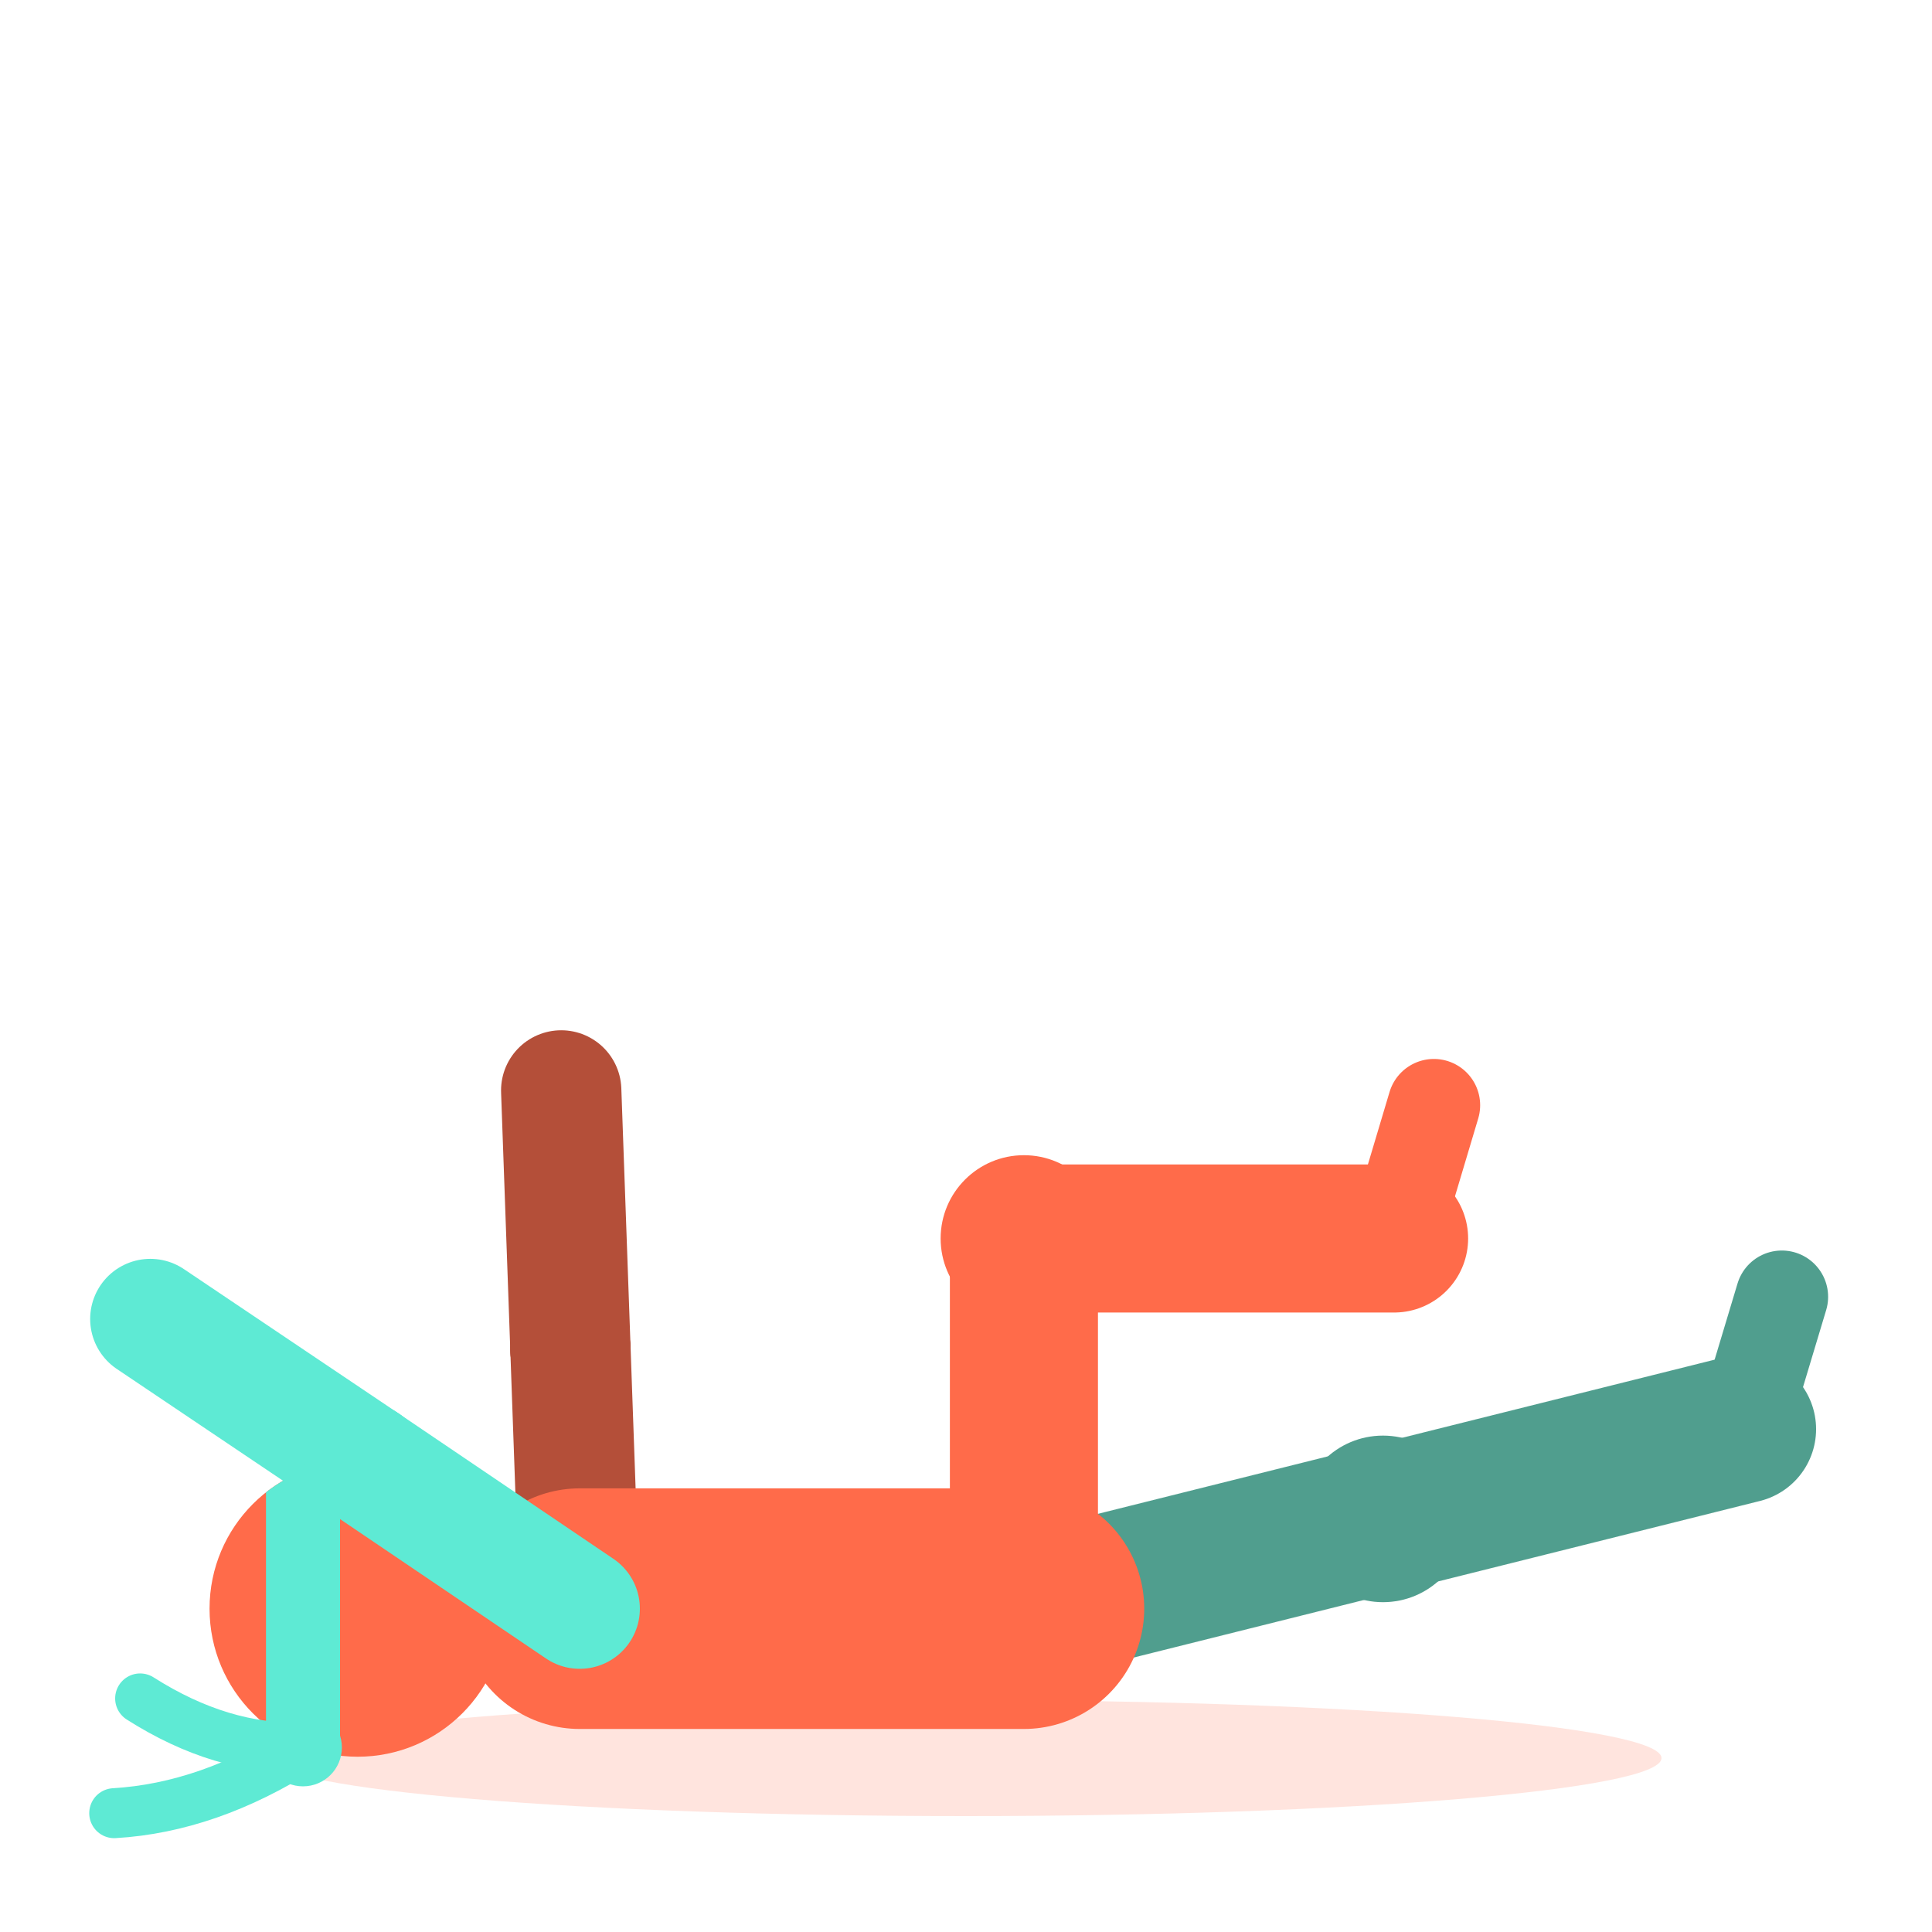
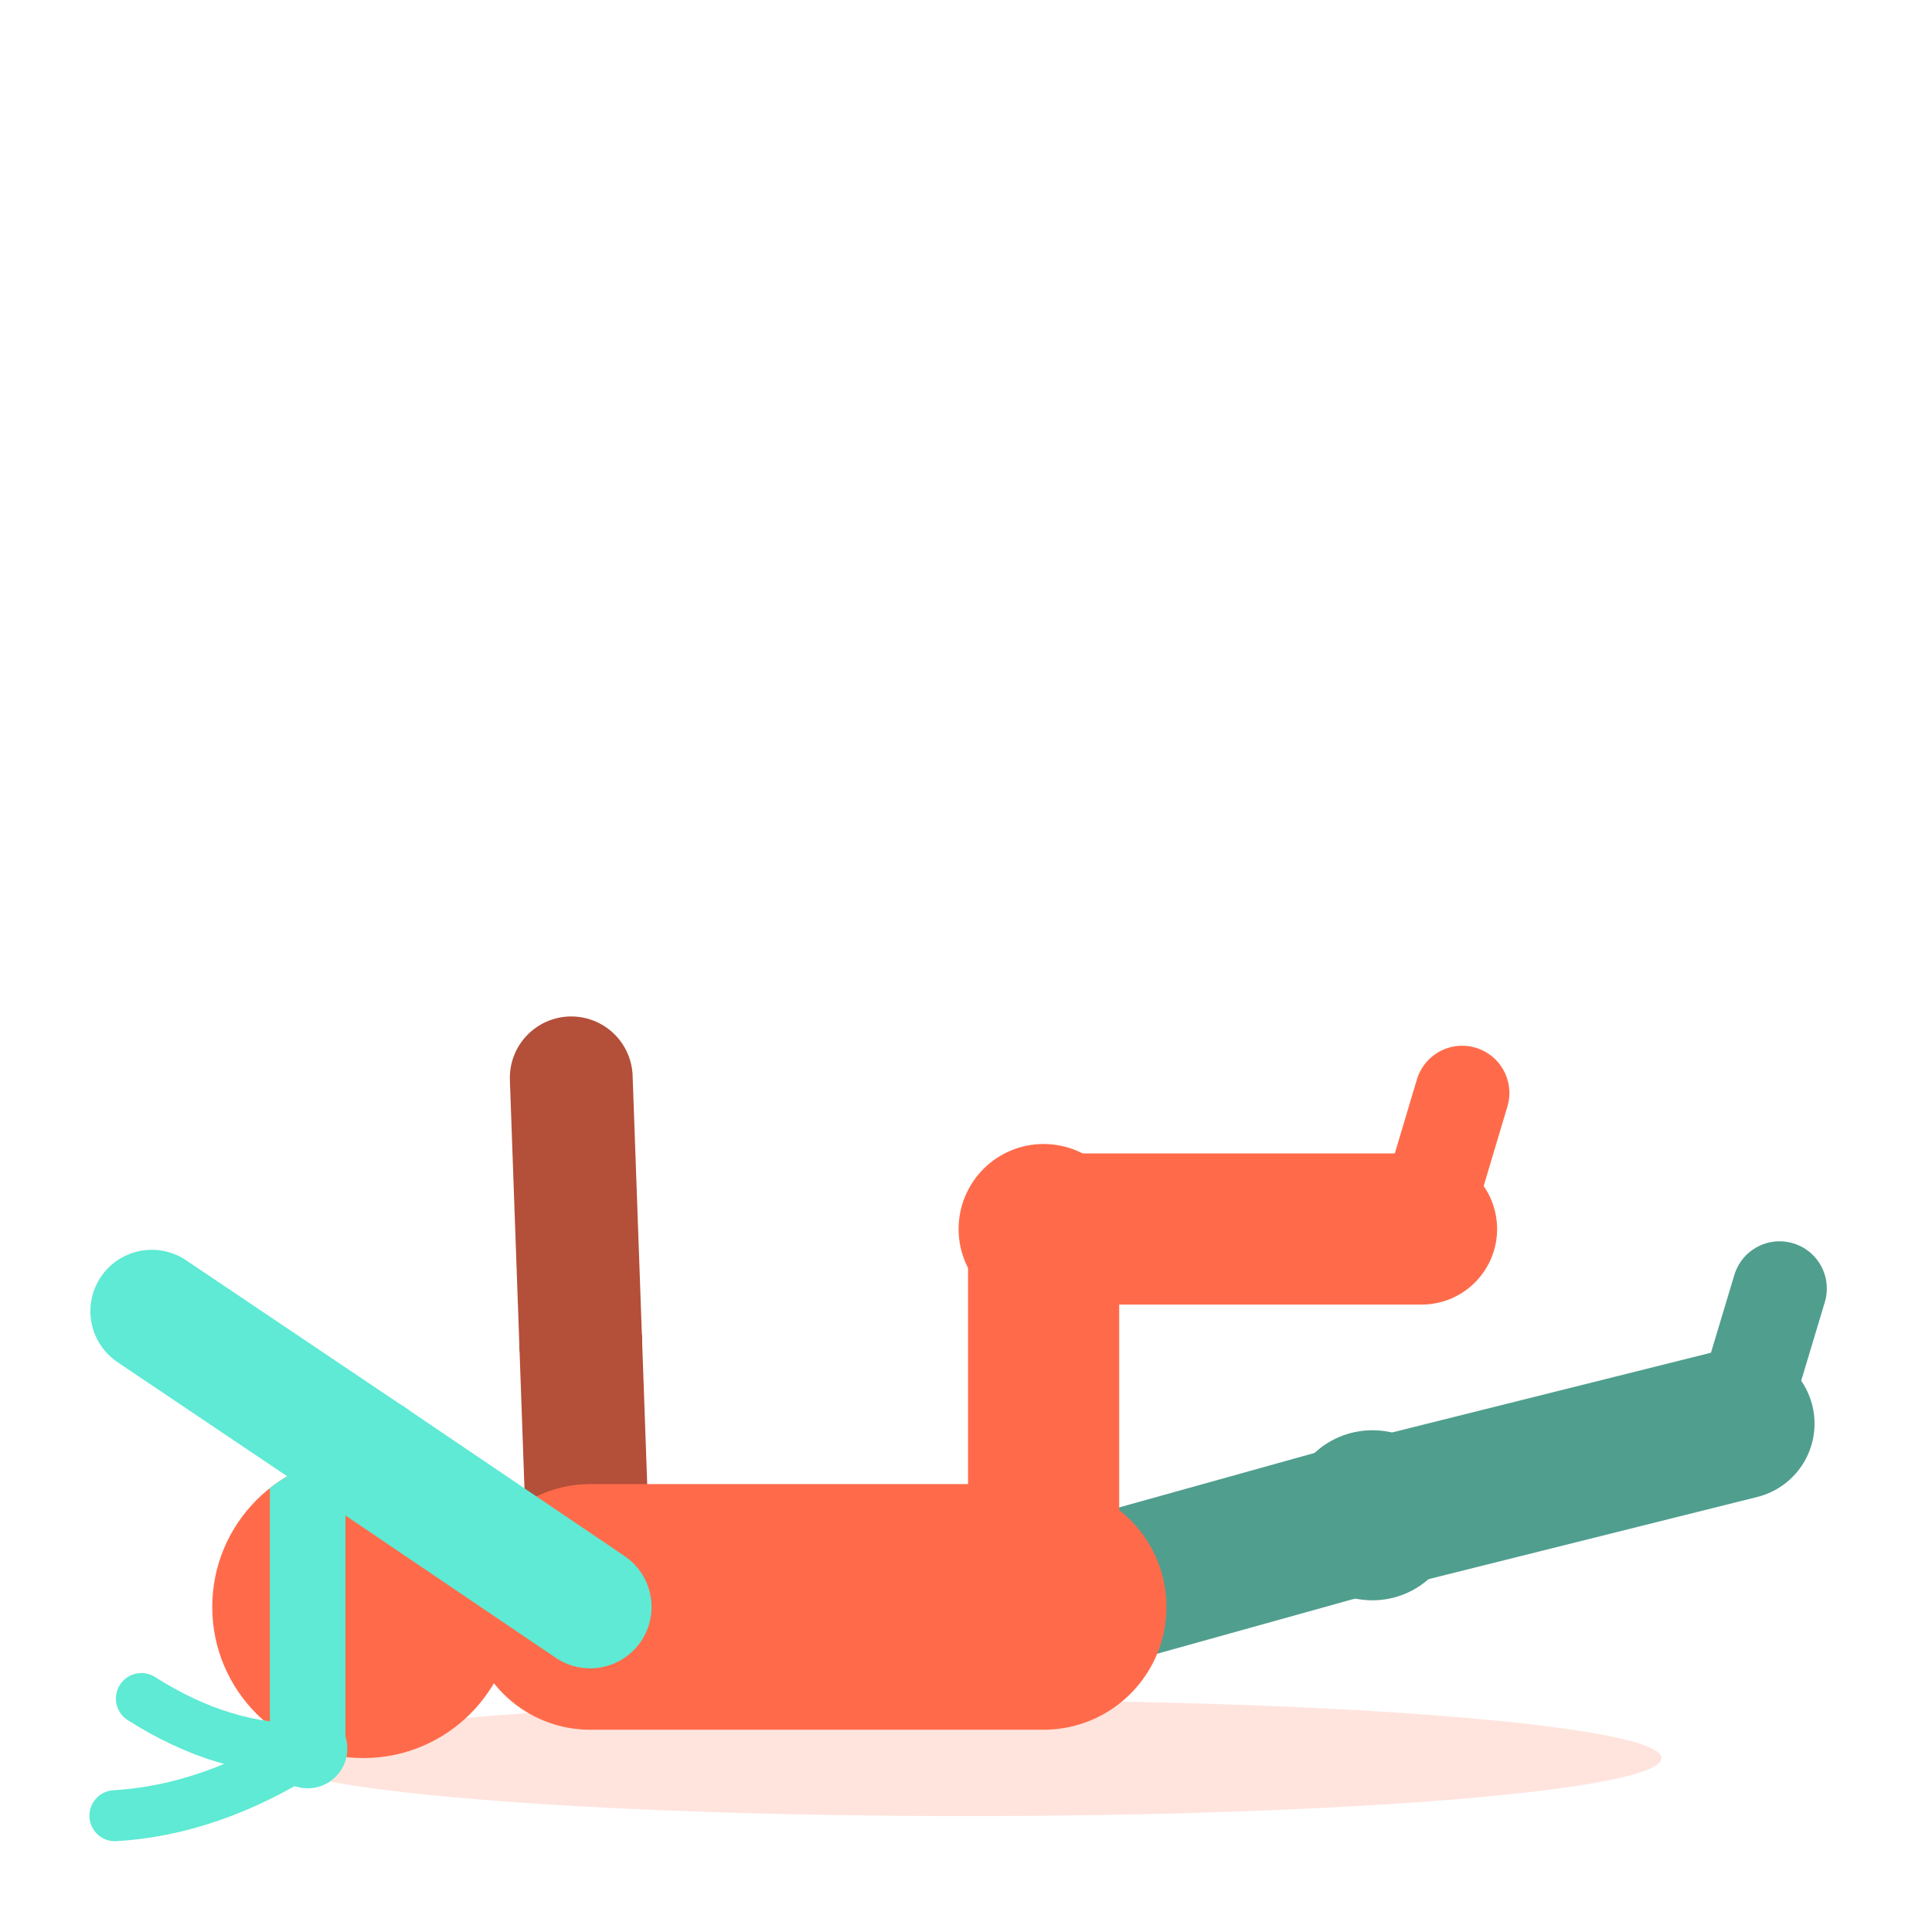
<svg xmlns="http://www.w3.org/2000/svg" viewBox="0 0 200 200" width="200" height="200">
  <ellipse cx="100" cy="182" rx="72" ry="6" fill="#FF6B4A" opacity="0.18" />
-   <g transform="translate(-1.3 7.5) scale(0.958)">
-     <line x1="112.0" y1="166.0" x2="150.8" y2="156.3" stroke="#509E8E" stroke-width="16" stroke-linecap="round" />
-     <line x1="150.8" y1="156.3" x2="189.6" y2="146.6" stroke="#509E8E" stroke-width="16" stroke-linecap="round" />
-     <line x1="189.6" y1="146.6" x2="193.9" y2="132.3" stroke="#509E8E" stroke-width="10" stroke-linecap="round" />
-     <circle cx="150.8" cy="156.3" r="9" fill="#509E8E" />
+   <g transform="translate(-1.5 4.0) scale(0.978)">
+     <line x1="112.0" y1="166.0" x2="146.8" y2="156.3" stroke="#509E8E" stroke-width="16" stroke-linecap="round" />
+     <line x1="146.8" y1="156.3" x2="185.6" y2="146.6" stroke="#509E8E" stroke-width="16" stroke-linecap="round" />
+     <line x1="185.6" y1="146.6" x2="189.9" y2="132.3" stroke="#509E8E" stroke-width="10" stroke-linecap="round" />
+     <circle cx="146.8" cy="156.3" r="9" fill="#509E8E" />
    <line x1="64.0" y1="166.0" x2="63.0" y2="138.0" stroke="#B44F39" stroke-width="13" stroke-linecap="round" />
    <line x1="63.0" y1="138.0" x2="62.0" y2="110.0" stroke="#B44F39" stroke-width="13" stroke-linecap="round" />
    <circle cx="63.0" cy="138.0" r="6.5" fill="#B44F39" />
    <circle cx="62.0" cy="110.0" r="6" fill="#B44F39" />
    <line x1="112.0" y1="166.0" x2="64.0" y2="166.0" stroke="#FF6B4A" stroke-width="26" stroke-linecap="round" />
    <circle cx="40.0" cy="166.0" r="16" fill="#FF6B4A" />
    <line x1="112.0" y1="166.0" x2="112.0" y2="126.0" stroke="#FF6B4A" stroke-width="16" stroke-linecap="round" />
    <line x1="112.0" y1="126.0" x2="152.0" y2="126.0" stroke="#FF6B4A" stroke-width="16" stroke-linecap="round" />
    <line x1="152.0" y1="126.0" x2="156.3" y2="111.6" stroke="#FF6B4A" stroke-width="10" stroke-linecap="round" />
    <circle cx="112.0" cy="126.0" r="9" fill="#FF6B4A" />
    <line x1="64.0" y1="166.0" x2="40.8" y2="150.3" stroke="#5EEAD4" stroke-width="13" stroke-linecap="round" />
    <line x1="40.8" y1="150.3" x2="17.6" y2="134.7" stroke="#5EEAD4" stroke-width="13" stroke-linecap="round" />
    <circle cx="40.8" cy="150.3" r="6.5" fill="#5EEAD4" />
    <circle cx="17.6" cy="134.7" r="6" fill="#5EEAD4" />
    <circle cx="112.0" cy="166.0" r="9" fill="#FF6B4A" />
    <clipPath id="hb">
      <circle cx="40.0" cy="166.0" r="16" />
    </clipPath>
    <g clip-path="url(#hb)">
      <rect x="23.0" y="156.1" width="34" height="8.0" fill="#5EEAD4" transform="rotate(-90.0 40.0 166.0)" />
    </g>
    <path d="M34.1,181.0 Q23.9,187.5 13.7,188.1" stroke="#5EEAD4" stroke-width="5.4" stroke-linecap="round" fill="none" />
    <path d="M34.1,181.0 Q25.3,181.3 16.5,175.7" stroke="#5EEAD4" stroke-width="5.4" stroke-linecap="round" fill="none" />
    <circle cx="34.1" cy="181.0" r="4.2" fill="#5EEAD4" />
  </g>
</svg>
